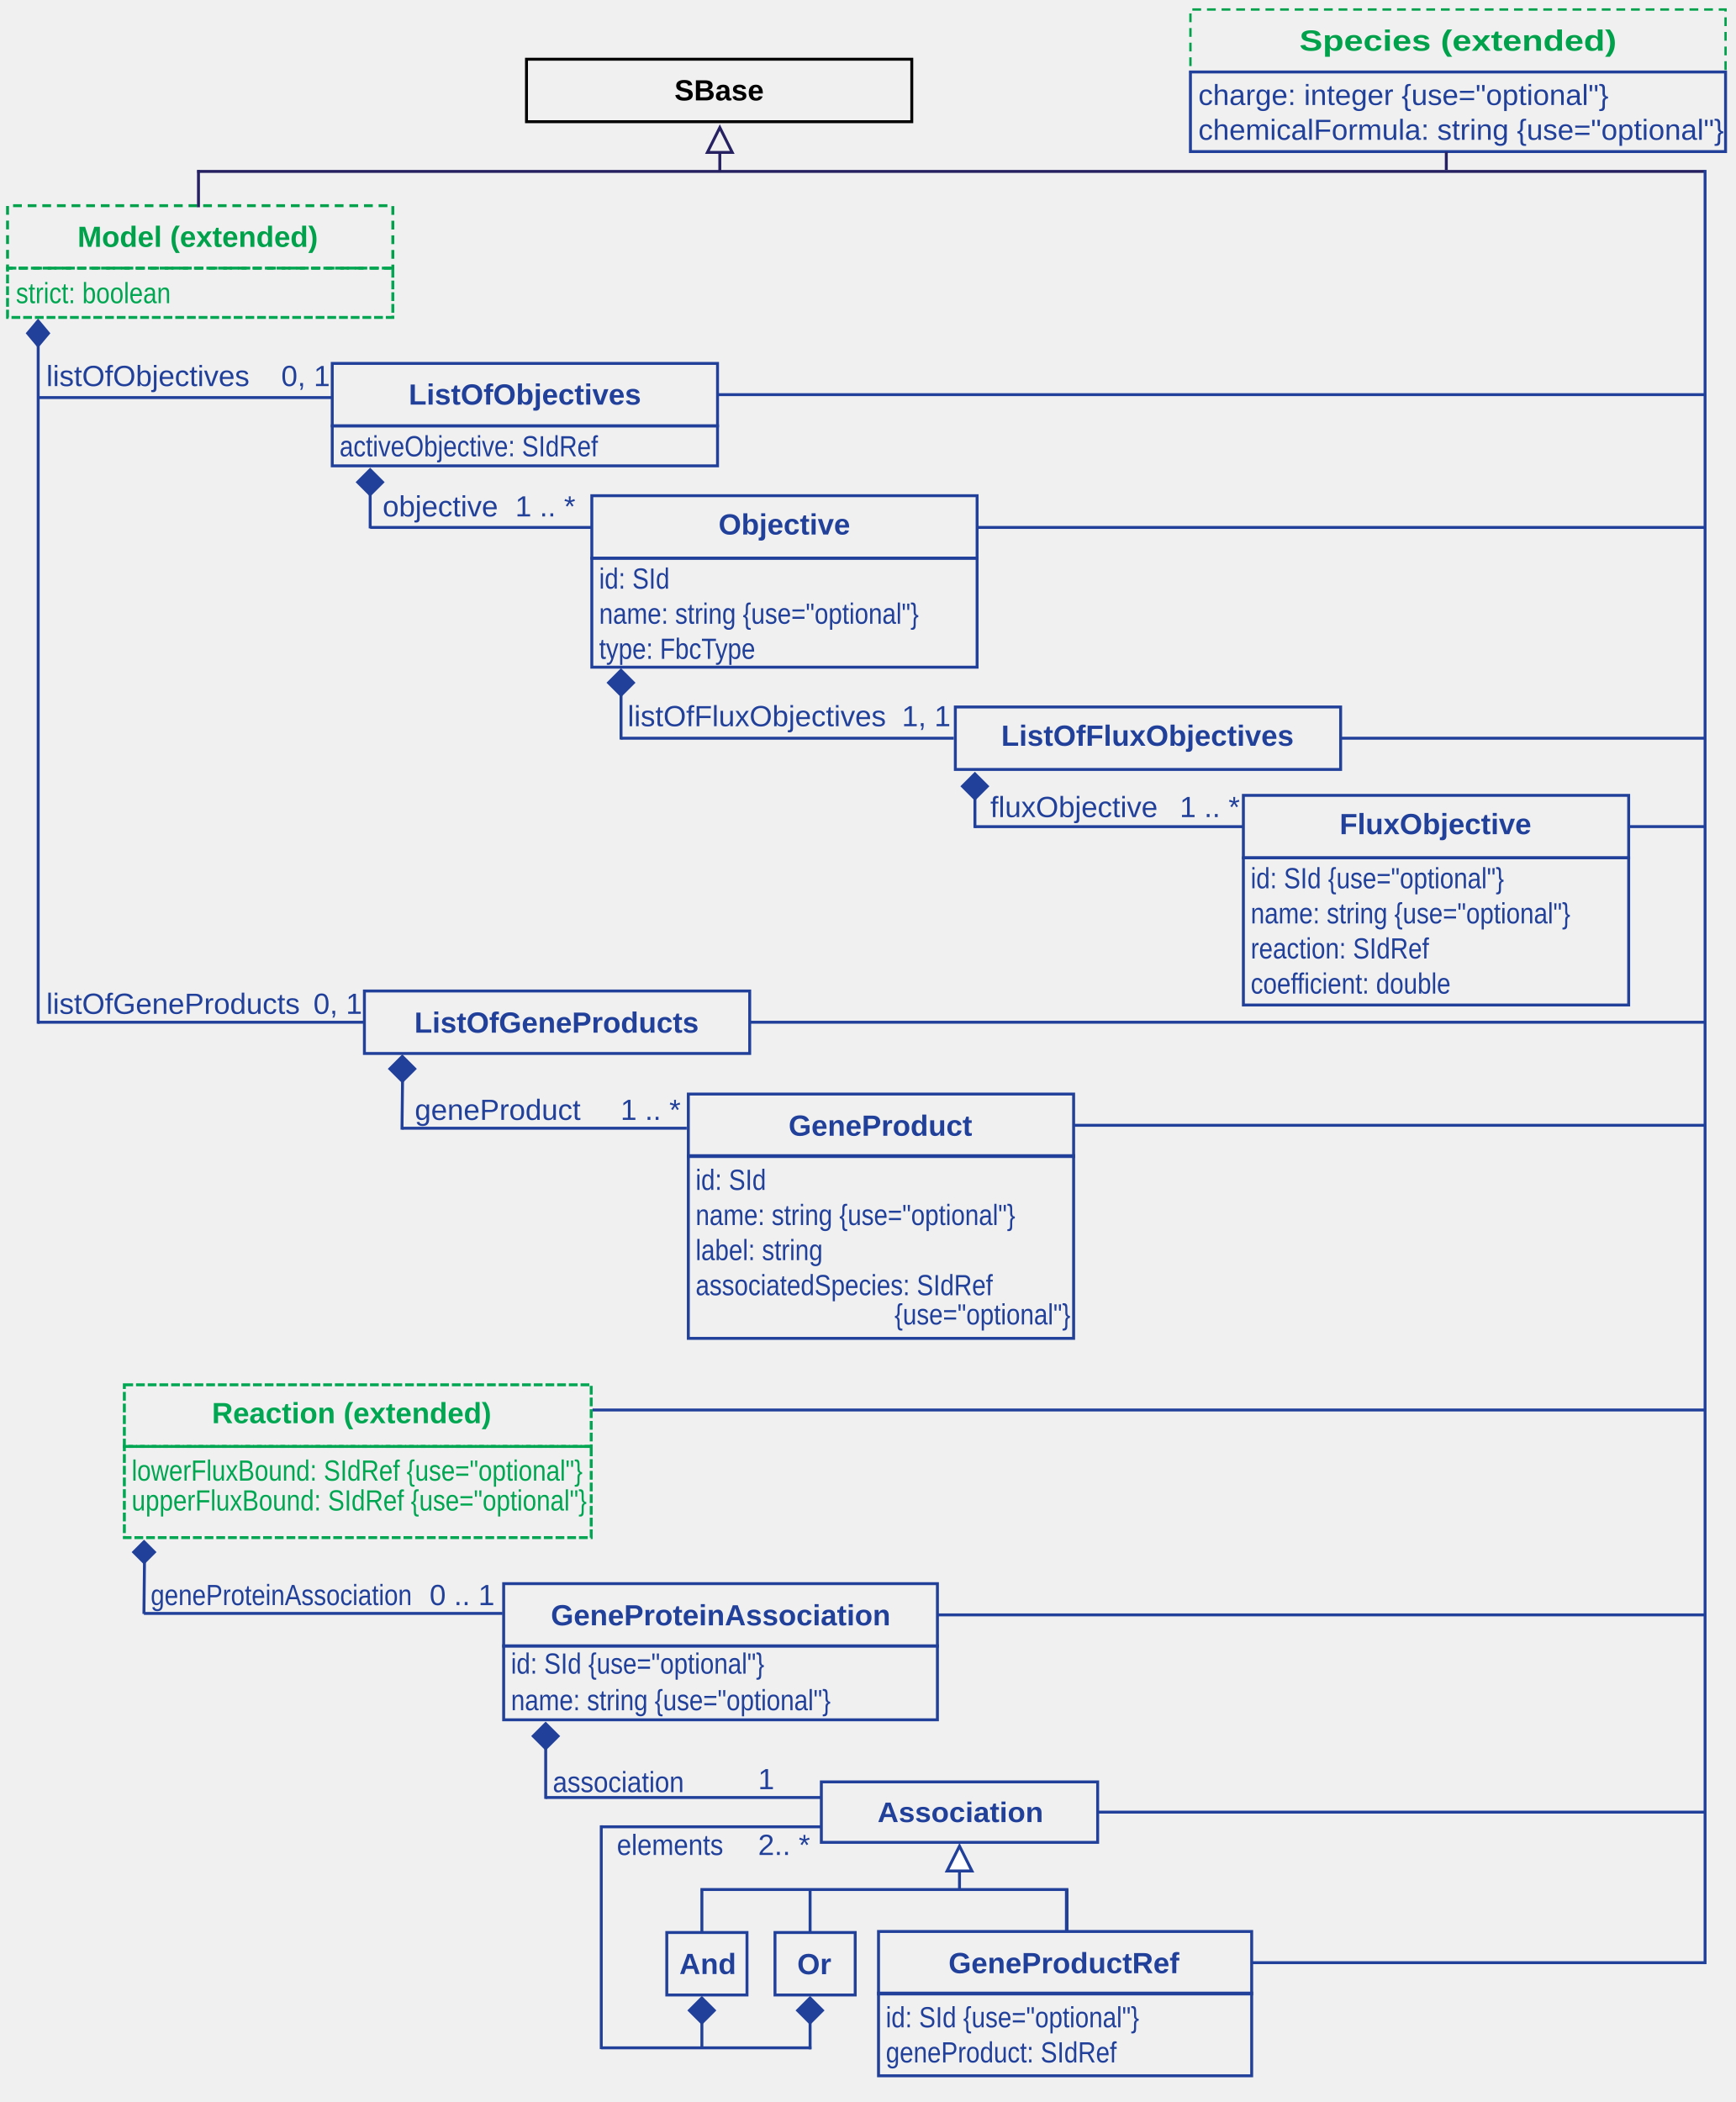
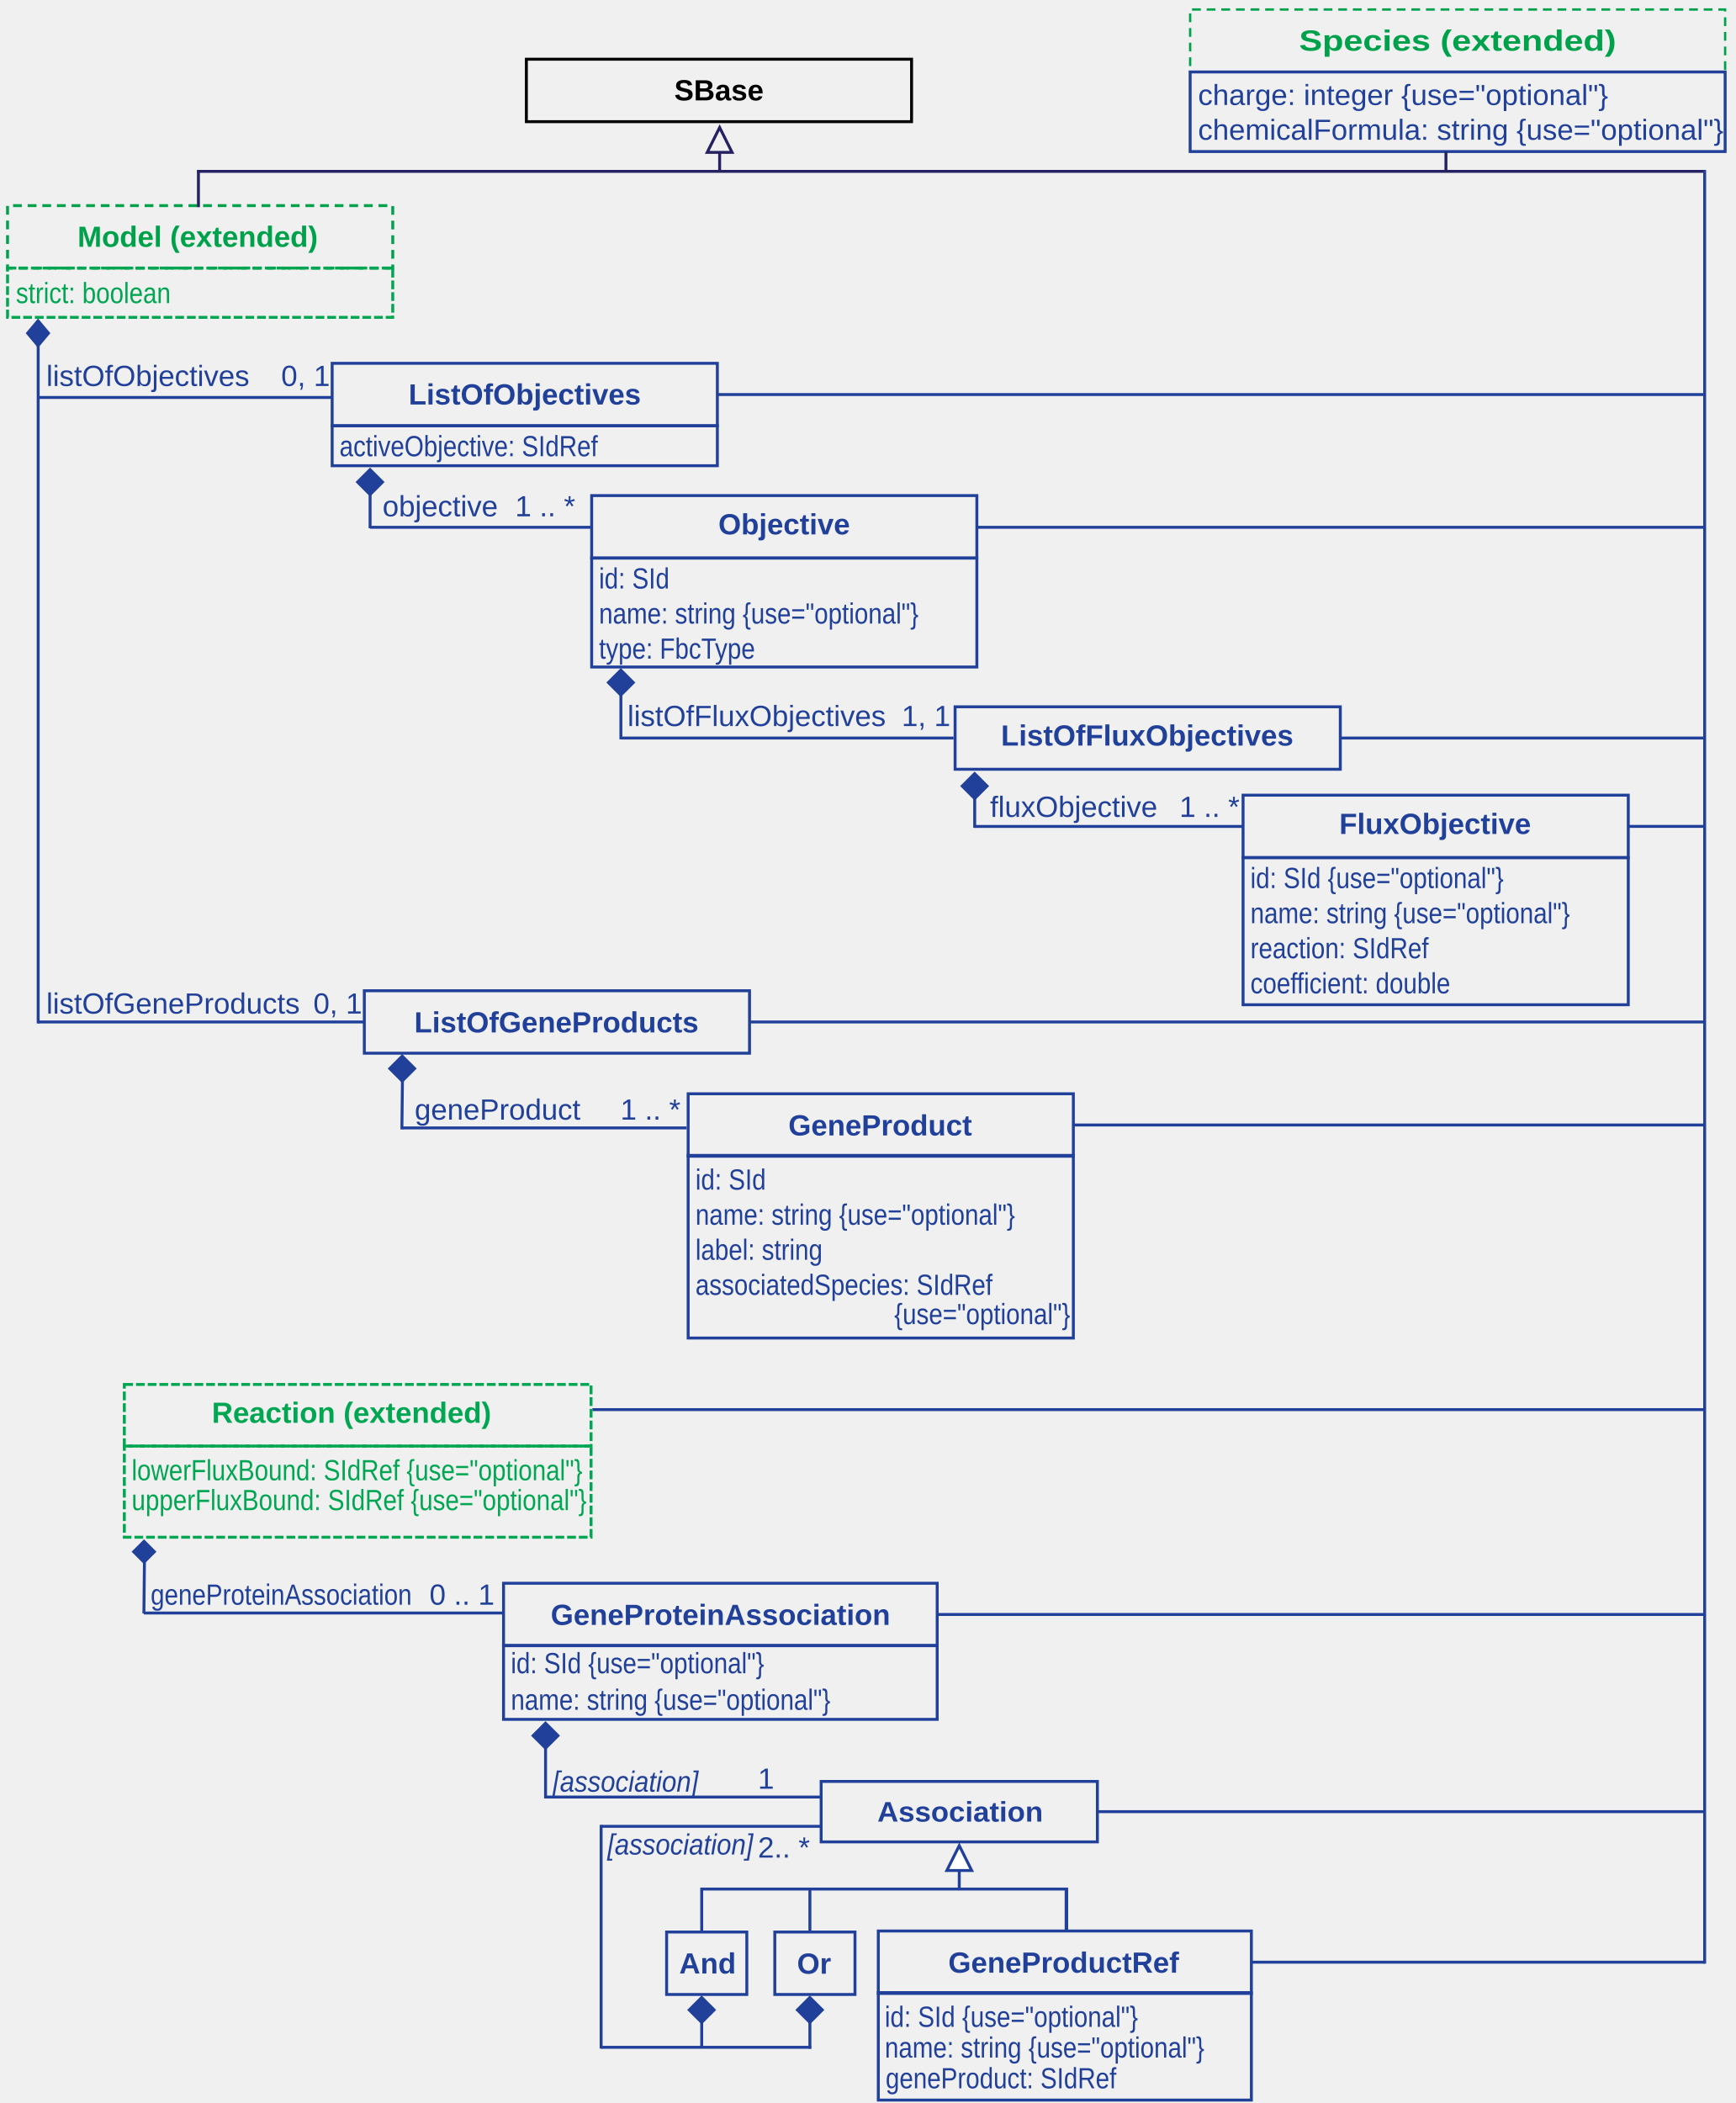
- <svg xmlns="http://www.w3.org/2000/svg" width="593.557" height="718.667" viewBox="0 0 593.557 718.667" id="svg6031" version="1.1">
+ <svg xmlns="http://www.w3.org/2000/svg" width="593.557" height="719.192" viewBox="0 0 593.557 719.192" id="svg6031" version="1.1">
  <defs id="defs6033" />
  <g id="layer1" transform="translate(-61.09329,-28.45671)">
    <path style="fill:none;stroke:#000000" d="m 372.877,70.064 -131.75,0 0,-21.359 131.75,0 0,21.359 z" id="path1375" />
    <text y="62.792" x="291.715" style="font-style:normal;font-variant:normal;font-weight:bold;font-stretch:normal;font-size:10px;font-family:Arial;-inkscape-font-specification:'Arial Bold'" font-size="10" id="text1377">SBase</text>
    <g transform="translate(-557.9067,-684.3763)" id="g1379">
      <path style="fill:none;stroke:#00a14b;stroke-dasharray:3, 2" d="m 753.329,804.512 -131.75,0 0,-21.358 131.75,0 0,21.358 z" id="path1381" />
      <text style="font-style:normal;font-variant:normal;font-weight:bold;font-stretch:normal;font-size:10px;font-family:Arial;-inkscape-font-specification:'Arial Bold';fill:#00a14b" transform="translate(645.4946,797.2393)" font-size="10" id="text1383">Model (extended)</text>
    </g>
    <g transform="translate(-557.9067,-800.3763)" id="g1385">
      <path style="fill:none;stroke:#21409a" d="m 864.358,974.44 -131.75,0 0,-21.359 131.75,0 0,21.359 z" id="path1387" />
      <text style="font-style:normal;font-variant:normal;font-weight:bold;font-stretch:normal;font-size:10px;font-family:Arial;-inkscape-font-specification:'Arial Bold';fill:#21409a" transform="translate(758.7495,967.168)" font-size="10" id="text1389">ListOfObjectives</text>
    </g>
    <path id="path1399" d="m 519.517,291.53 -131.75,0 0,-21.358 131.75,0 0,21.358 z" style="fill:none;stroke:#21409a" />
    <text id="text1401" font-size="10" style="font-style:normal;font-variant:normal;font-weight:bold;font-stretch:normal;font-size:10px;font-family:Arial;-inkscape-font-specification:'Arial Bold';fill:#21409a" x="403.454" y="283.439">ListOfFluxObjectives</text>
    <path id="path1405" d="m 618.012,321.749 -131.75,0 0,-21.358 131.75,0 0,21.358 z" style="fill:none;stroke:#21409a" />
    <text id="text1407" font-size="10" style="font-style:normal;font-variant:normal;font-weight:bold;font-stretch:normal;font-size:10px;font-family:Arial;-inkscape-font-specification:'Arial Bold';fill:#21409a" x="519.158" y="313.658">FluxObjective</text>
    <line style="fill:#21409a;stroke:#21409a;stroke-width:1" x1="74.15" y1="144.242" x2="74.15" y2="378.453" id="line1421" />
    <line style="fill:#21409a;stroke:#21409a" x1="74.15" y1="164.385" x2="175.009" y2="164.385" id="line1423" />
    <line style="fill:#262262;stroke:#262262" x1="128.547" y1="87.064" x2="644.137" y2="87.064" id="line1425" />
    <line style="fill:#262262;stroke:#262262" x1="128.964" y1="86.564" x2="128.964" y2="99.314" id="line1427" />
    <polygon transform="translate(-557.9067,-684.3763)" style="fill:none;stroke:#262262" points="869.391,764.944 860.887,764.944 865.139,756.44 " id="polygon1429" />
    <line style="fill:#00a14b;stroke:#262262" x1="307.232" y1="80.41" x2="307.232" y2="87.064" id="line1431" />
    <text y="160.461" x="76.935" style="font-size:10px;font-family:Arial;fill:#21409a" font-size="10" id="text1435">listOfObjectives</text>
    <text y="160.461" x="157.262" style="font-size:10px;font-family:Arial;fill:#21409a" font-size="10" id="text1447">0, 1</text>
    <line style="fill:#21409a;stroke:#21409a" x1="187.674" y1="191.316" x2="187.674" y2="209.106" id="line1451" />
    <line style="fill:#21409a;stroke:#21409a" x1="187.674" y1="208.784" x2="263.282" y2="208.784" id="line1453" />
    <rect style="fill:#21409a;stroke:#21409a;stroke-width:1" x="-7.003" y="266.385" transform="matrix(0.7071068,-0.7071068,0.7071068,0.7071068,0,0)" width="6.013" height="6.013" id="rect1455" />
    <text y="205.023" x="237.282" style="font-size:10px;font-family:Arial;fill:#21409a" font-size="10" id="text1457">1 .. *</text>
    <text y="205.023" x="191.926" style="font-size:10px;font-family:Arial;fill:#21409a" font-size="10" id="text1459">objective</text>
    <line style="fill:#21409a;stroke:#21409a" x1="273.455" y1="262.549" x2="273.455" y2="281.314" id="line1461" />
    <line style="fill:#21409a;stroke:#21409a" x1="273.455" y1="280.851" x2="387.245" y2="280.851" id="line1463" />
    <rect style="fill:#21409a;stroke:#21409a;stroke-width:1" x="5.168" y="375.524" transform="matrix(0.7071068,-0.7071068,0.7071068,0.7071068,0,0)" width="6.013" height="6.013" id="rect1465" />
    <text y="276.756" x="369.484" style="font-size:10px;font-family:Arial;fill:#21409a" font-size="10" id="text1467">1, 1</text>
    <text y="276.756" x="275.707" style="font-size:10px;font-family:Arial;fill:#21409a" font-size="10" id="text1469">listOfFluxObjectives</text>
    <line style="fill:#21409a;stroke:#21409a" x1="394.466" y1="298.782" x2="394.466" y2="311.564" id="line1471" />
    <line style="fill:#21409a;stroke:#21409a" x1="394.466" y1="311.084" x2="486.262" y2="311.084" id="line1473" />
    <rect style="fill:#21409a;stroke:#21409a;stroke-width:1" x="65.704" y="486.123" transform="matrix(0.7071068,-0.7071068,0.7071068,0.7071068,0,0)" width="6.013" height="6.013" id="rect1475" />
    <text y="307.823" x="464.495" style="font-size:10px;font-family:Arial;fill:#21409a" font-size="10" id="text1477">1 .. *</text>
    <text y="307.823" x="399.717" style="font-size:10px;font-family:Arial;fill:#21409a" font-size="10" id="text1479">fluxObjective</text>
    <line style="fill:#21409a;stroke:#21409a;stroke-width:1" x1="644.137" y1="699.989" x2="644.137" y2="86.553" id="line1481" />
    <line style="fill:#21409a;stroke:#21409a" x1="519.517" y1="280.851" x2="644.137" y2="280.851" id="line1483" />
    <line style="fill:#21409a;stroke:#21409a" x1="394.897" y1="208.784" x2="644.137" y2="208.784" id="line1485" />
    <line style="fill:#21409a;stroke:#21409a" x1="306.451" y1="163.385" x2="644.137" y2="163.385" id="line1487" />
    <g transform="translate(-557.9067,-684.3763)" id="g1495">
      <path style="fill:none;stroke:#00a14b;stroke-width:0.8;stroke-dasharray:3, 2" d="m 1209.049,737.44 -182.984,0 0,-21.359 182.984,0 0,21.359 z" id="path1497" />
      <text style="font-style:normal;font-variant:normal;font-weight:bold;font-stretch:normal;font-size:10px;font-family:Arial;-inkscape-font-specification:'Arial Bold';fill:#00a14b" transform="matrix(1.1901,0,0,1,1063.325,730.168)" font-size="10" id="text1499">
        <tspan style="font-style:normal;font-variant:normal;font-weight:bold;font-stretch:normal;font-family:Arial;-inkscape-font-specification:'Arial Bold'" id="tspan5907">Species (extended)</tspan>
      </text>
    </g>
    <g transform="translate(-557.9067,-684.3763)" id="g1501">
      <path style="fill:none;stroke:#21409a" d="m 1209.049,764.655 -182.984,0 0,-27.215 182.984,0 0,27.215 z" id="path1503" />
      <text transform="matrix(1.0085,0,0,1,1028.766,748.7344)" id="text1505">
        <tspan style="font-size:9.916px;font-family:Arial;fill:#21409a" x="0" y="0" font-size="9.916" id="tspan1507">charge: integer {use="optional"}</tspan>
        <tspan style="font-size:9.916px;font-family:Arial;fill:#21409a" x="0" y="11.899" font-size="9.916" id="tspan1509">chemicalFormula: string {use="optional"}</tspan>
      </text>
    </g>
    <line style="fill:#262262;stroke:#262262" x1="555.65" y1="80.41" x2="555.65" y2="86.568" id="line1511" />
    <path style="fill:none;stroke:#21409a" d="m 306.451,187.727 -131.75,0 0,-13.663 131.75,0 0,13.663 z" id="path1525" />
    <text y="170.091" x="192.19" style="font-size:9.22px;font-family:Arial;fill:#21409a" transform="scale(0.9220087,1.084588)" font-size="10" id="text1527">activeObjective: SIdRef</text>
    <path style="fill:none;stroke:#21409a" d="m 395.212,219.297 -131.749,0 0,-21.359 131.749,0 0,21.359 z" id="path1533" />
    <text style="font-style:normal;font-variant:normal;font-weight:bold;font-stretch:normal;font-size:10px;font-family:Arial;-inkscape-font-specification:'Arial Bold';fill:#21409a" font-size="10" id="text1535" x="306.793" y="211.205">Objective</text>
    <path id="path1537" d="m 395.212,256.564 -131.75,0 0,-37.268 131.75,0 0,37.268 z" style="fill:none;stroke:#21409a" />
    <text id="text1539" transform="scale(0.9220087,1.084588)" x="288.458" y="211.796" style="font-size:11.064px">
      <tspan id="tspan1541" font-size="10" y="211.796" x="288.458" style="font-size:9.22px;font-family:Arial;fill:#21409a">id: SId</tspan>
      <tspan id="tspan1543" font-size="10" y="222.86" x="288.458" style="font-size:9.22px;font-family:Arial;fill:#21409a">name: string {use="optional"}</tspan>
      <tspan id="tspan1545" font-size="10" y="233.924" x="288.458" style="font-size:9.22px;font-family:Arial;fill:#21409a">type: FbcType</tspan>
    </text>
    <path style="fill:none;stroke:#21409a" d="m 618.013,372.064 -131.75,0 0,-50.315 131.75,0 0,50.315 z" id="path1547" />
    <text style="font-size:11.064px" y="306.258" x="530.107" transform="scale(0.9220087,1.084588)" id="text1549">
      <tspan style="font-size:9.22px;font-family:Arial;fill:#21409a" x="530.107" y="306.258" font-size="10" id="tspan1551">id: SId {use="optional"}</tspan>
      <tspan style="font-size:9.22px;font-family:Arial;fill:#21409a" x="530.107" y="317.322" font-size="10" id="tspan1553">name: string {use="optional"}</tspan>
      <tspan style="font-size:9.22px;font-family:Arial;fill:#21409a" x="530.107" y="328.387" font-size="10" id="tspan1555">reaction: SIdRef</tspan>
      <tspan style="font-size:9.22px;font-family:Arial;fill:#21409a" x="530.107" y="339.451" font-size="10" id="tspan1557">coefficient: double</tspan>
    </text>
    <path style="fill:#21409a" d="m 380.078,348.047 0,-4.567 0,4.567 z" id="path1681" />
    <line style="fill:none;stroke:#21409a;stroke-width:1" x1="263.707" y1="510.526" x2="644.137" y2="510.526" id="line1559" />
    <rect style="fill:none;stroke:#00a651;stroke-width:1;stroke-dasharray:3, 1" x="103.613" y="501.913" width="159.637" height="21.076" id="rect1687" />
    <text y="515.037" x="133.548" style="font-style:normal;font-variant:normal;font-weight:bold;font-stretch:normal;font-size:10px;font-family:Arial;-inkscape-font-specification:'Arial Bold';fill:#00a651" font-size="10" id="text1689">Reaction (extended)</text>
    <rect style="fill:none;stroke:#00a651;stroke-width:1;stroke-dasharray:3, 1" x="103.615" y="522.987" width="159.637" height="31.176" id="rect1691" />
    <text style="font-size:13.015px" y="492.993" x="115.088" transform="scale(0.9220213,1.084574)" id="text1693">
      <tspan style="font-size:9.22px;font-family:Arial;fill:#00a651" x="115.088" y="492.993" font-size="8.501" id="tspan1695">lowerFluxBound: SIdRef {use="optional"}</tspan>
      <tspan style="font-size:9.22px;font-family:Arial;fill:#00a651" x="115.088" y="502.4" font-size="8.501" id="tspan1697">upperFluxBound: SIdRef {use="optional"}</tspan>
    </text>
    <rect style="fill:none;stroke:#21409a;stroke-width:1" x="233.319" y="569.901" width="148.323" height="21.359" id="rect1561" />
    <text y="584.16" x="249.466" style="font-style:normal;font-variant:normal;font-weight:bold;font-stretch:normal;font-size:10px;font-family:Arial;-inkscape-font-specification:'Arial Bold';fill:#21409a" font-size="10" id="text1563">GeneProteinAssociation</text>
    <rect style="fill:none;stroke:#21409a;stroke-width:1" x="233.317" y="591.16" width="148.323" height="25.291" id="rect1565" />
    <text y="553.836" x="255.765" style="font-size:9.22px;line-height:125%;font-family:Arial;fill:#21409a" transform="scale(0.9220213,1.084574)" font-size="8.501" id="text1567">
      <tspan id="tspan6127" x="255.765" y="553.836">id: SId {use="optional"}</tspan>
      <tspan id="tspan6129" x="255.765" y="565.361">name: string {use="optional"}</tspan>
    </text>
    <path style="fill:#21409a" d="m 365.07,580.581 132.651,0 -132.651,0 z" id="path1569" />
    <line style="fill:none;stroke:#21409a;stroke-width:1" x1="381.732" y1="580.581" x2="644.137" y2="580.581" id="line1571" />
    <path style="fill:#21409a" d="m 247.692,643.491 0,-18.387 0,18.387 z" id="path1573" />
    <line style="fill:none;stroke:#21409a" x1="247.692" y1="625.104" x2="247.692" y2="643.491" id="line1575" />
    <rect style="fill:#21409a" x="-267.706" y="611.967" transform="matrix(0.7071068,-0.7071068,0.7071068,0.7071068,0,0)" width="6.013" height="6.013" id="rect1577" />
    <rect style="fill:none;stroke:#21409a;stroke-width:1" x="-267.706" y="611.967" transform="matrix(0.7071068,-0.7071068,0.7071068,0.7071068,0,0)" width="6.013" height="6.013" id="rect1579" />
    <path style="fill:#21409a" d="m 247.694,643.015 94.073,0 -94.073,0 z" id="path1581" />
    <line style="fill:none;stroke:#21409a" x1="247.694" y1="643.015" x2="341.767" y2="643.015" id="line1583" />
    <text y="640.175" x="320.314" style="font-size:10px;font-family:Arial;fill:#21409a" font-size="10" id="text1585">1</text>
    <rect style="fill:none;stroke:#21409a" x="341.949" y="637.679" width="94.484" height="20.672" id="rect1587" />
    <text y="662.146" x="355.312" style="font-style:normal;font-variant:normal;font-weight:bold;font-stretch:normal;font-size:9.838px;font-family:Arial;-inkscape-font-specification:'Arial Bold';fill:#21409a" transform="scale(1.016465,0.9838022)" font-size="9.678" id="text1589">Association</text>
    <path style="fill:#21409a" d="m 436.433,648.015 61.288,0 -61.288,0 z" id="path1591" />
    <line style="fill:none;stroke:#21409a" x1="436.433" y1="648.015" x2="644.137" y2="648.015" id="line1593" />
    <rect style="fill:none;stroke:#21409a" x="361.499" y="688.825" width="127.601" height="21.357" id="rect1595" />
    <text y="703.083" x="385.437" style="font-style:normal;font-variant:normal;font-weight:bold;font-stretch:normal;font-size:10px;font-family:Arial;-inkscape-font-specification:'Arial Bold';fill:#21409a" font-size="10" id="text1597">GeneProductRef</text>
-     <rect style="fill:none;stroke:#21409a" x="361.501" y="709.895" width="127.599" height="28.268" id="rect1599" />
-     <text y="665.329" x="394.785" style="font-size:9.22px;font-family:Arial;fill:#21409a" transform="scale(0.9220213,1.084574)" font-size="8.501" id="text1601">id: SId {use="optional"}</text>
-     <text y="676.393" x="394.785" style="font-size:9.22px;font-family:Arial;fill:#21409a" transform="scale(0.9220213,1.084574)" font-size="8.501" id="text1603">geneProduct: SIdRef</text>
+     <rect style="fill:none;stroke:#21409a;stroke-width:1" x="361.501" y="709.895" width="127.599" height="36.753" id="rect1599" />
+     <text y="665.329" x="394.47" style="font-size:9.22px;font-family:Arial;fill:#21409a" transform="scale(0.9220213,1.084574)" font-size="8.501" id="text1601">id: SId {use="optional"}</text>
+     <text y="684.705" x="394.785" style="font-size:9.22px;font-family:Arial;fill:#21409a" transform="scale(0.9220213,1.084574)" font-size="8.501" id="text1603">geneProduct: SIdRef</text>
    <rect style="fill:none;stroke:#21409a" x="289.1" y="689.175" width="27.427" height="21.359" id="rect1605" />
    <text y="703.375" x="293.397" style="font-style:normal;font-variant:normal;font-weight:bold;font-stretch:normal;font-size:10px;font-family:Arial;-inkscape-font-specification:'Arial Bold';fill:#21409a" font-size="10" id="text1607">And</text>
    <rect style="fill:#21409a" x="-296.266" y="716.054" transform="matrix(0.7071068,-0.7071068,0.7071068,0.7071068,0,0)" width="6.013" height="6.013" id="rect1609" />
    <rect style="fill:none;stroke:#21409a;stroke-width:1" x="-296.266" y="716.054" transform="matrix(0.7071068,-0.7071068,0.7071068,0.7071068,0,0)" width="6.013" height="6.013" id="rect1611" />
    <path style="fill:#21409a" d="m 301.099,728.604 0,-10.91 0,10.91 z" id="path1613" />
    <line style="fill:none;stroke:#21409a" x1="301.099" y1="717.694" x2="301.099" y2="728.604" id="line1615" />
    <text y="703.434" x="333.701" style="font-style:normal;font-variant:normal;font-weight:bold;font-stretch:normal;font-size:10px;font-family:Arial;-inkscape-font-specification:'Arial Bold';fill:#21409a" font-size="10" id="text1617">Or</text>
    <rect style="fill:#21409a" x="-270.104" y="742.217" transform="matrix(0.7071068,-0.7071068,0.7071068,0.7071068,0,0)" width="6.013" height="6.013" id="rect1619" />
    <rect style="fill:none;stroke:#21409a;stroke-width:1" x="-270.104" y="742.217" transform="matrix(0.7071068,-0.7071068,0.7071068,0.7071068,0,0)" width="6.013" height="6.013" id="rect1621" />
    <path style="fill:#21409a" d="m 266.693,728.604 71.858,0 -71.858,0 z" id="path1623" />
    <line style="fill:none;stroke:#21409a" x1="266.694" y1="728.604" x2="338.551" y2="728.604" id="line1625" />
    <path style="fill:#21409a" d="m 338.1,729.091 0,-10.912 0,10.912 z" id="path1627" />
    <line style="fill:none;stroke:#21409a" x1="338.1" y1="718.179" x2="338.1" y2="729.091" id="line1629" />
    <line style="fill:none;stroke:#21409a;stroke-width:1" x1="266.693" y1="652.526" x2="266.693" y2="729.038" id="line1631" />
    <path style="fill:#21409a" d="m 389.191,675.124 0,-14.1 0,14.1 z" id="path1633" />
    <line style="fill:none;stroke:#21409a" x1="389.191" y1="661.024" x2="389.191" y2="674.892" id="line1635" />
    <path style="fill:#21409a" d="m 301.1,674.45 125.666,0 -125.666,0 z" id="path1637" />
    <line style="fill:none;stroke:#21409a;stroke-width:1" x1="300.6" y1="674.481" x2="426.423" y2="674.481" id="line1639" />
    <path style="fill:#21409a" d="m 425.83,688.55 0,-14.1 0,14.1 z" id="path1641" />
    <line style="fill:none;stroke:#21409a" x1="425.83" y1="674.45" x2="425.83" y2="688.55" id="line1643" />
    <path style="fill:#21409a" d="m 425.746,688.55 0,-14.1 0,14.1 z" id="path1645" />
    <line style="fill:none;stroke:#21409a" x1="425.746" y1="674.45" x2="425.746" y2="688.55" id="line1647" />
    <path style="fill:#21409a" d="m 425.83,688.55 0,-14.1 0,14.1 z" id="path1649" />
    <line style="fill:none;stroke:#21409a" x1="425.83" y1="674.45" x2="425.83" y2="688.55" id="line1651" />
    <path style="fill:#21409a" d="m 425.933,688.55 0,-14.1 0,14.1 z" id="path1653" />
    <line style="fill:none;stroke:#21409a" x1="425.933" y1="674.45" x2="425.933" y2="688.55" id="line1655" />
    <path style="fill:#21409a" d="m 301.1,688.964 0,-14.1 0,14.1 z" id="path1657" />
    <line style="fill:none;stroke:#21409a" x1="301.1" y1="674.864" x2="301.1" y2="688.964" id="line1659" />
    <polygon transform="translate(-557.9067,-687.8369)" style="fill:#ffffff" points="942.846,1355.973 947.098,1347.469 951.35,1355.973 " id="polygon1661" />
    <polygon transform="translate(-557.9067,-687.8369)" style="fill:none;stroke:#21409a" points="942.846,1355.973 947.098,1347.469 951.35,1355.973 " id="polygon1663" />
    <rect style="fill:none;stroke:#21409a" x="326.1" y="689.175" width="27.427" height="21.359" id="rect1665" />
    <path style="fill:#21409a" d="m 338.1,688.964 0,-14.1 0,14.1 z" id="path1667" />
    <line style="fill:none;stroke:#21409a" x1="338.1" y1="674.864" x2="338.1" y2="688.964" id="line1669" />
    <path style="fill:#21409a" d="m 489.1,699.503 9.021,0 -9.021,0 z" id="path1671" />
    <line style="fill:none;stroke:#21409a;stroke-width:1" x1="489.1" y1="699.491" x2="644.153" y2="699.491" id="line1673" />
    <path style="fill:#21409a" d="m 266.693,653.032 75.074,0 -75.074,0 z" id="path1675" />
    <line style="fill:none;stroke:#21409a" x1="266.693" y1="653.032" x2="341.767" y2="653.032" id="line1677" />
-     <text y="662.675" x="320.314" style="font-size:10px;font-family:Arial;fill:#21409a" font-size="10" id="text1679">2.. *</text>
-     <text y="607.211" x="264.097" style="font-size:9.47px;font-family:Arial;fill:#21409a" transform="scale(0.9470274,1.055936)" font-size="8.968" id="text1683">association</text>
-     <text y="627.572" x="287.242" style="font-size:9.47px;font-family:Arial;fill:#21409a" transform="scale(0.9470274,1.055936)" font-size="8.968" id="text1685">elements</text>
+     <text y="663.716" x="320.314" style="font-size:10px;font-family:Arial;fill:#21409a" font-size="10" id="text1679">2.. *</text>
+     <text y="607.211" x="264.097" style="font-size:9.47px;font-family:Arial;fill:#21409a" transform="scale(0.9470274,1.055936)" font-size="8.968" id="text1683">
+       <tspan style="-inkscape-font-specification:'Arial, Italic';font-family:Arial;font-weight:normal;font-style:italic;font-stretch:normal;font-variant:normal;font-size:9.47px;text-anchor:start;text-align:start;writing-mode:lr;line-height:125%" id="tspan4902">[association]</tspan>
+     </text>
+     <text y="627.572" x="283.882" style="font-size:9.47px;line-height:125%;font-family:Arial;fill:#21409a" transform="scale(0.9470274,1.055936)" font-size="8.968" id="text1685">
+       <tspan style="font-style:italic;font-variant:normal;font-weight:normal;font-stretch:normal;font-size:9.47px;line-height:125%;font-family:Arial;-inkscape-font-specification:'Arial, Italic';text-align:start;writing-mode:lr-tb;text-anchor:start" id="tspan4904">[association]</tspan>
+     </text>
    <text y="532.226" x="122.142" style="font-size:9.22px;font-family:Arial;fill:#21409a" transform="scale(0.9220213,1.084574)" font-size="8.501" id="text1705">geneProteinAssociation</text>
    <line style="fill:none;stroke:#21409a;stroke-width:1" x1="110.306" y1="580.08" x2="232.928" y2="580.08" id="line1707" />
    <rect style="fill:#21409a" x="-320.336" y="470.384" transform="matrix(0.7071068,-0.7071068,0.7071068,0.7071068,0,0)" width="6.013" height="6.013" id="rect1709" />
    <text y="577.239" x="207.985" style="font-size:10px;font-family:Arial;fill:#21409a" font-size="10" id="text1711">0 .. 1</text>
    <line style="fill:none;stroke:#21409a" x1="110.523" y1="560.281" x2="110.306" y2="580.248" id="line1713" />
    <rect style="fill:none" x="61.593" y="28.957" width="592.557" height="717.667" id="rect1715" />
    <line style="fill:#21409a;stroke:#21409a" x1="618.012" y1="311.069" x2="644.137" y2="311.069" id="line1717" />
    <path id="path1393-0" d="m 317.451,388.635 -131.75,0 0,-21.358 131.75,0 0,21.358 z" style="fill:none;stroke:#21409a" />
    <text id="text1395-1" font-size="10" style="font-style:normal;font-variant:normal;font-weight:bold;font-stretch:normal;font-size:10px;font-family:Arial;-inkscape-font-specification:'Arial Bold';fill:#21409a" x="202.785" y="381.535">ListOfGeneProducts</text>
    <path id="path1411-7" d="m 428.213,423.868 -131.75,0 0,-21.358 131.75,0 0,21.358 z" style="fill:none;stroke:#21409a" />
    <text id="text1413-3" font-size="10" style="font-style:normal;font-variant:normal;font-weight:bold;font-stretch:normal;font-size:10px;font-family:Arial;-inkscape-font-specification:'Arial Bold';fill:#21409a" x="330.749" y="416.768">GeneProduct</text>
    <line style="fill:#21409a;stroke:#21409a" x1="74.035" y1="377.955" x2="186.009" y2="377.955" id="line1417-3" />
    <text y="375.095" x="76.934" style="font-size:10px;font-family:Arial;fill:#21409a" font-size="10" id="text1433-5">listOfGeneProducts</text>
    <line style="fill:#21409a;stroke:#21409a" x1="198.789" y1="393.887" x2="198.551" y2="414.69" id="line1437-4" />
    <line style="fill:#21409a;stroke:#21409a" x1="198.674" y1="414.189" x2="295.917" y2="414.189" id="line1439-2" />
    <rect style="fill:#21409a;stroke:#21409a;stroke-width:1" x="-141.05" y="415.988" transform="matrix(0.7071068,-0.7071068,0.7071068,0.7071068,0,0)" width="6.013" height="6.013" id="rect1441-7" />
    <text y="411.348" x="202.926" style="font-size:10px;font-family:Arial;fill:#21409a" font-size="10" id="text1443-8">geneProduct</text>
    <text y="375.095" x="168.262" style="font-size:10px;font-family:Arial;fill:#21409a" font-size="10" id="text1445-0">0, 1</text>
    <text y="411.348" x="273.282" style="font-size:10px;font-family:Arial;fill:#21409a" font-size="10" id="text1449-0">1 .. *</text>
    <line style="fill:#21409a;stroke:#21409a" x1="428.485" y1="413.189" x2="644.137" y2="413.189" id="line1489-5" />
    <line style="fill:#21409a;stroke:#21409a" x1="317.451" y1="377.955" x2="644.137" y2="377.955" id="line1491-3" />
    <path style="fill:none;stroke:#21409a" d="m 428.214,486.039 -131.75,0 0,-62.457 131.75,0 0,62.457 z" id="path1493-9" />
    <text style="font-size:11.064px" y="401.335" x="324.251" transform="scale(0.9220087,1.084588)" id="text1513-8">
      <tspan style="font-size:9.22px;font-family:Arial;fill:#21409a" x="324.251" y="401.335" font-size="10" id="tspan1515-5">id: SId</tspan>
      <tspan style="font-size:9.22px;font-family:Arial;fill:#21409a" x="324.251" y="412.4" font-size="10" id="tspan1517-1" />
    </text>
    <text style="font-size:11.064px" y="401.335" x="324.251" transform="scale(0.9220087,1.084588)" id="text5173">
      <tspan style="font-size:9.22px;font-family:Arial;fill:#21409a" x="324.251" y="412.4" font-size="10" id="tspan5175">name: string {use="optional"}</tspan>
      <tspan style="font-size:9.22px;font-family:Arial;fill:#21409a" x="324.251" y="423.464" font-size="10" id="tspan1519-6" />
    </text>
    <text style="font-size:11.064px" y="401.335" x="324.251" transform="scale(0.9220087,1.084588)" id="text5179">
      <tspan style="font-size:9.22px;font-family:Arial;fill:#21409a" x="324.251" y="423.464" font-size="10" id="tspan5181">label: string</tspan>
      <tspan style="font-size:9.22px;font-family:Arial;fill:#21409a" x="324.251" y="434.528" font-size="10" id="tspan1521-9" />
    </text>
    <text style="font-size:11.064px" y="401.335" x="324.251" transform="scale(0.9220087,1.084588)" id="text5184">
      <tspan style="font-size:9.22px;font-family:Arial;fill:#21409a" x="324.251" y="434.528" font-size="10" id="tspan5186">associatedSpecies: SIdRef</tspan>
    </text>
    <text style="font-size:11.064px" y="410.555" x="398.004" transform="scale(0.9220087,1.084588)" id="text5403">
      <tspan style="font-size:9.22px;font-family:Arial;fill:#21409a" x="398.004" y="443.748" font-size="10" id="tspan5405">{use="optional"}</tspan>
      <tspan style="font-size:9.22px;font-family:Arial;fill:#21409a" x="398.004" y="443.748" font-size="10" id="tspan5188" />
    </text>
    <rect style="fill:none;stroke:#00a651;stroke-width:1;stroke-dasharray:3, 1" x="63.672" y="120.127" width="131.748" height="16.857" id="rect1691-6" />
    <text style="font-size:13.015px" y="121.808" x="72.173" transform="scale(0.9220213,1.084574)" id="text1693-5">
      <tspan style="font-size:9.22px;font-family:Arial;fill:#00a651" x="72.173" y="121.808" font-size="8.501" id="tspan1695-5">strict: boolean</tspan>
    </text>
-     <polygon transform="translate(-557.9509,-667.7134)" style="fill:#21409a;stroke:#21409a" points="632.057,814.367 628.494,810.115 632.057,805.863 635.62,810.115 " id="polygon1419" />
+     <polygon transform="translate(-557.9509,-667.7134)" style="fill:#21409a;stroke:#21409a" points="628.494,810.115 632.057,805.863 635.62,810.115 632.057,814.367 " id="polygon1419" />
+     <text id="text4309" font-size="8.501" transform="scale(0.9220213,1.084574)" style="font-size:9.22px;font-family:Arial;fill:#21409a" x="394.474" y="675.017">name: string {use="optional"}</text>
  </g>
</svg>
